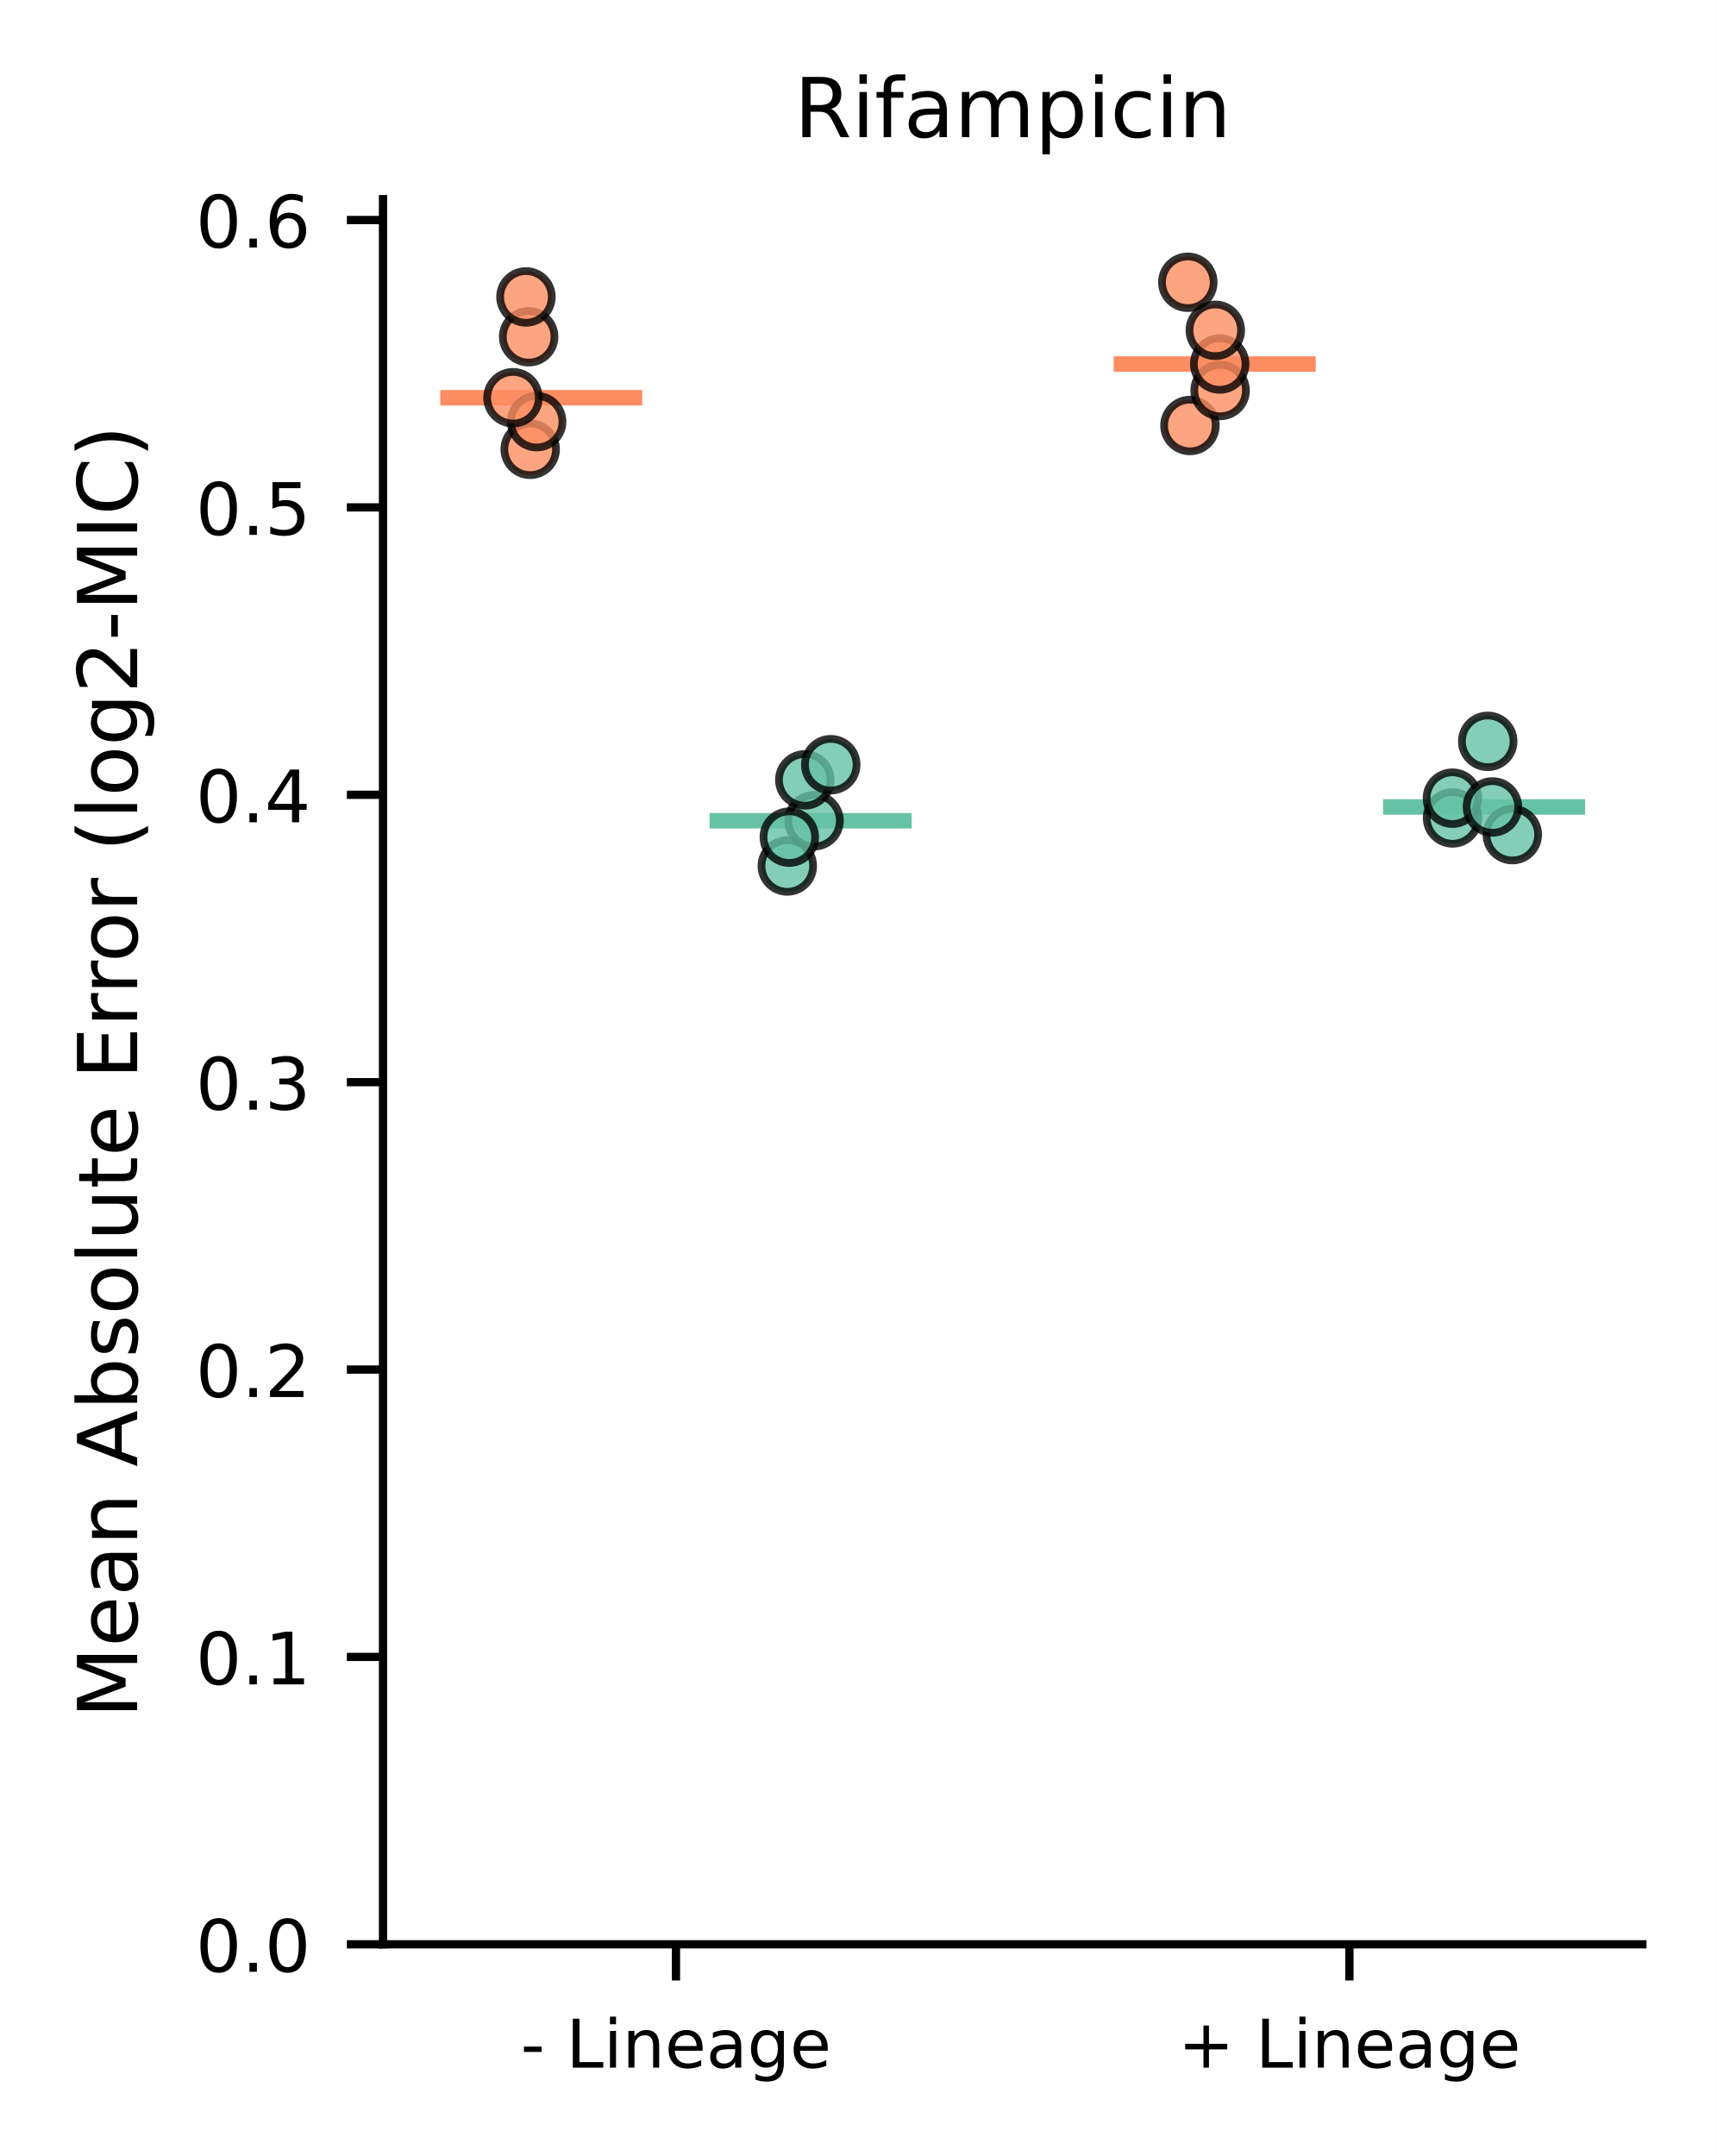
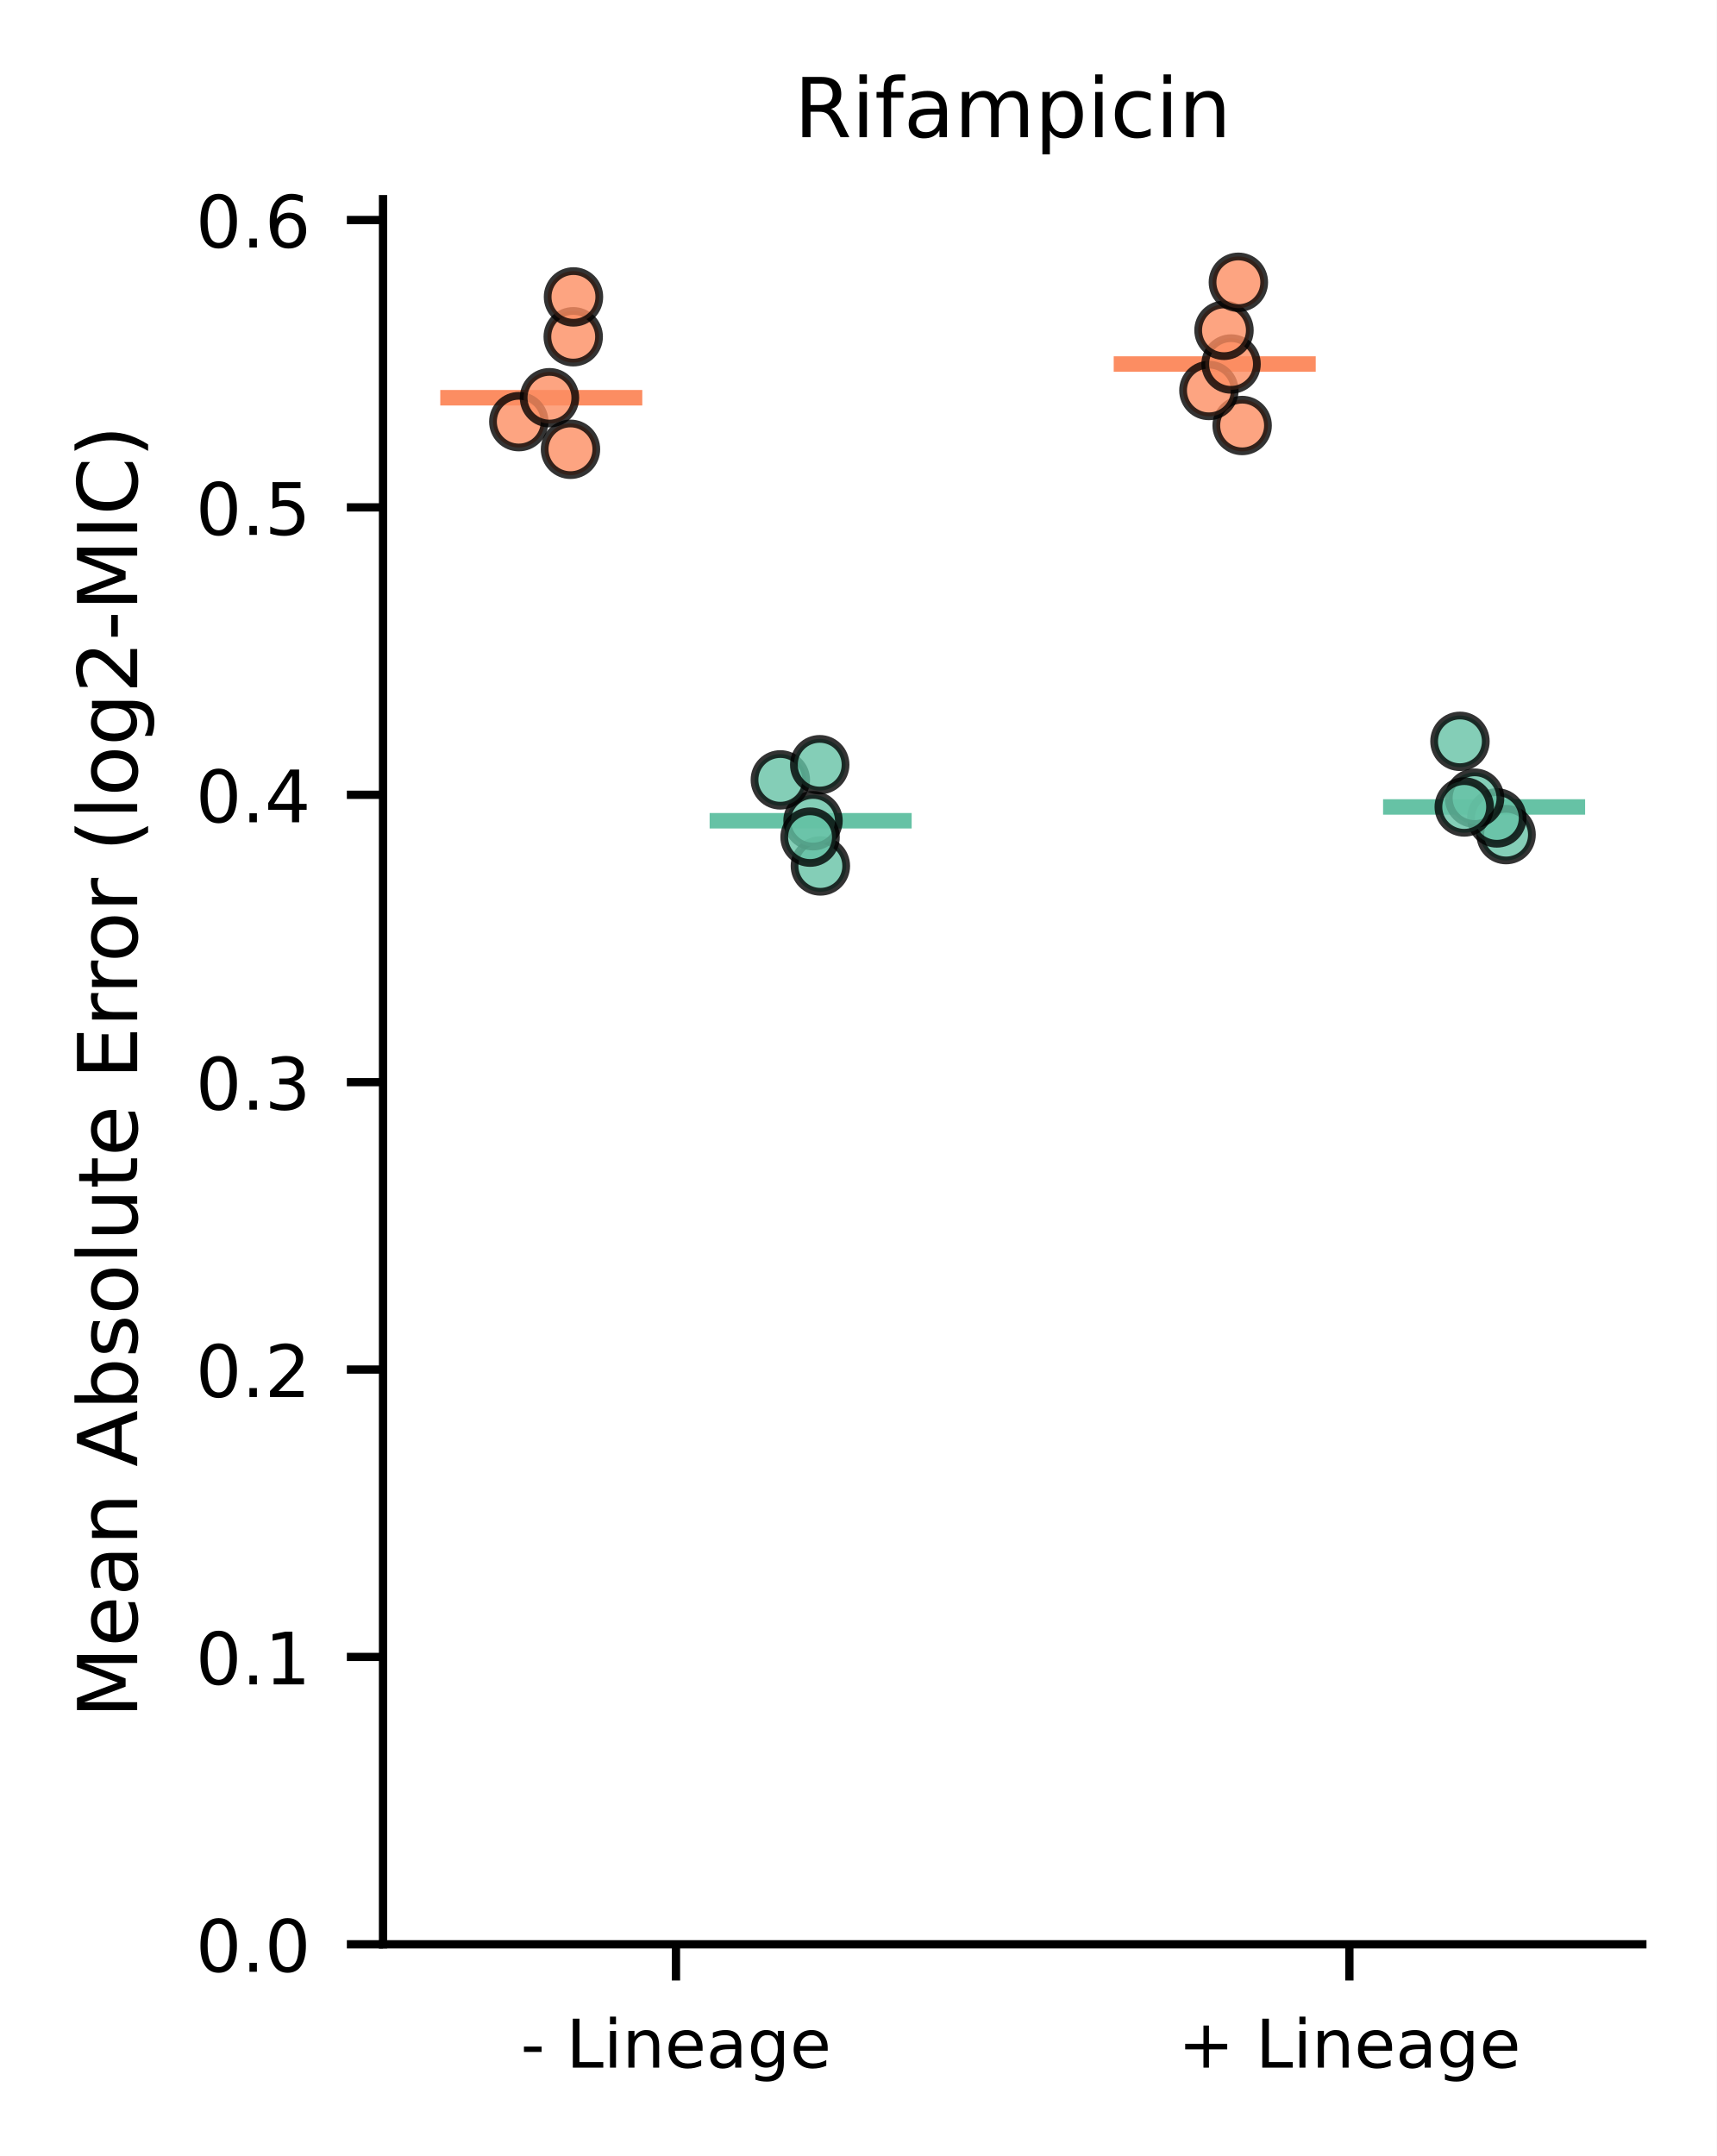
<svg xmlns="http://www.w3.org/2000/svg" xmlns:xlink="http://www.w3.org/1999/xlink" width="166.175pt" height="208.69pt" viewBox="0 0 166.175 208.69" version="1.1">
  <defs>
    <style type="text/css">*{stroke-linejoin: round; stroke-linecap: butt}</style>
  </defs>
  <g id="figure_1">
    <g id="patch_1">
      <path d="M 0 208.69  L 166.175 208.69  L 166.175 0  L 0 0  z " style="fill: #ffffff" />
    </g>
    <g id="axes_1">
      <g id="patch_2">
        <path d="M 37.075 188.199  L 158.975 188.199  L 158.975 19.279  L 37.075 19.279  z " style="fill: #ffffff" />
      </g>
      <g id="LineCollection_1">
-         <path d="M 42.616 38.498  L 62.172 38.498  " clip-path="url(#p384ad7fa05)" style="fill: none; stroke: #fc8d62; stroke-width: 1.5" />
+         <path d="M 42.616 38.498  L 62.172 38.498  " clip-path="url(#p720cb4a7a5)" style="fill: none; stroke: #fc8d62; stroke-width: 1.5" />
      </g>
      <g id="LineCollection_2">
-         <path d="M 68.69 79.443  L 88.247 79.443  " clip-path="url(#p384ad7fa05)" style="fill: none; stroke: #66c2a5; stroke-width: 1.5" />
+         <path d="M 68.69 79.443  L 88.247 79.443  " clip-path="url(#p720cb4a7a5)" style="fill: none; stroke: #66c2a5; stroke-width: 1.5" />
      </g>
      <g id="LineCollection_3">
-         <path d="M 107.803 35.234  L 127.359 35.234  " clip-path="url(#p384ad7fa05)" style="fill: none; stroke: #fc8d62; stroke-width: 1.5" />
+         <path d="M 107.803 35.234  L 127.359 35.234  " clip-path="url(#p720cb4a7a5)" style="fill: none; stroke: #fc8d62; stroke-width: 1.5" />
      </g>
      <g id="LineCollection_4">
-         <path d="M 133.878 78.109  L 153.434 78.109  " clip-path="url(#p384ad7fa05)" style="fill: none; stroke: #66c2a5; stroke-width: 1.5" />
+         <path d="M 133.878 78.109  L 153.434 78.109  " clip-path="url(#p720cb4a7a5)" style="fill: none; stroke: #66c2a5; stroke-width: 1.5" />
      </g>
      <g id="PathCollection_1">
        <defs>
-           <path id="C0_0_6eb2261bab" d="M 0 2.5  C 0.663 2.5 1.299 2.237 1.768 1.768  C 2.237 1.299 2.5 0.663 2.5 -0  C 2.5 -0.663 2.237 -1.299 1.768 -1.768  C 1.299 -2.237 0.663 -2.5 0 -2.5  C -0.663 -2.5 -1.299 -2.237 -1.768 -1.768  C -2.237 -1.299 -2.5 -0.663 -2.5 0  C -2.5 0.663 -2.237 1.299 -1.768 1.768  C -1.299 2.237 -0.663 2.5 0 2.5  z " />
+           <path id="C0_0_a77ba33fe9" d="M 0 2.5  C 0.663 2.5 1.299 2.237 1.768 1.768  C 2.237 1.299 2.5 0.663 2.5 -0  C 2.5 -0.663 2.237 -1.299 1.768 -1.768  C 1.299 -2.237 0.663 -2.5 0 -2.5  C -0.663 -2.5 -1.299 -2.237 -1.768 -1.768  C -2.237 -1.299 -2.5 -0.663 -2.5 0  C -2.5 0.663 -2.237 1.299 -1.768 1.768  C -1.299 2.237 -0.663 2.5 0 2.5  z " />
        </defs>
-         <g clip-path="url(#p384ad7fa05)">
-           <use xlink:href="#C0_0_6eb2261bab" x="51.319" y="43.489" style="fill: #fc8d62; fill-opacity: 0.8; stroke: #000000; stroke-opacity: 0.8; stroke-width: 0.75" />
-         </g>
-         <g clip-path="url(#p384ad7fa05)">
-           <use xlink:href="#C0_0_6eb2261bab" x="51.946" y="40.814" style="fill: #fc8d62; fill-opacity: 0.8; stroke: #000000; stroke-opacity: 0.8; stroke-width: 0.75" />
-         </g>
-         <g clip-path="url(#p384ad7fa05)">
-           <use xlink:href="#C0_0_6eb2261bab" x="49.655" y="38.498" style="fill: #fc8d62; fill-opacity: 0.8; stroke: #000000; stroke-opacity: 0.8; stroke-width: 0.75" />
-         </g>
-         <g clip-path="url(#p384ad7fa05)">
-           <use xlink:href="#C0_0_6eb2261bab" x="51.173" y="32.595" style="fill: #fc8d62; fill-opacity: 0.8; stroke: #000000; stroke-opacity: 0.8; stroke-width: 0.75" />
-         </g>
-         <g clip-path="url(#p384ad7fa05)">
-           <use xlink:href="#C0_0_6eb2261bab" x="50.911" y="28.74" style="fill: #fc8d62; fill-opacity: 0.8; stroke: #000000; stroke-opacity: 0.8; stroke-width: 0.75" />
+         <g clip-path="url(#p720cb4a7a5)">
+           <use xlink:href="#C0_0_a77ba33fe9" x="55.221" y="43.489" style="fill: #fc8d62; fill-opacity: 0.8; stroke: #000000; stroke-opacity: 0.8; stroke-width: 0.75" />
+         </g>
+         <g clip-path="url(#p720cb4a7a5)">
+           <use xlink:href="#C0_0_a77ba33fe9" x="50.219" y="40.814" style="fill: #fc8d62; fill-opacity: 0.8; stroke: #000000; stroke-opacity: 0.8; stroke-width: 0.75" />
+         </g>
+         <g clip-path="url(#p720cb4a7a5)">
+           <use xlink:href="#C0_0_a77ba33fe9" x="53.188" y="38.498" style="fill: #fc8d62; fill-opacity: 0.8; stroke: #000000; stroke-opacity: 0.8; stroke-width: 0.75" />
+         </g>
+         <g clip-path="url(#p720cb4a7a5)">
+           <use xlink:href="#C0_0_a77ba33fe9" x="55.486" y="32.595" style="fill: #fc8d62; fill-opacity: 0.8; stroke: #000000; stroke-opacity: 0.8; stroke-width: 0.75" />
+         </g>
+         <g clip-path="url(#p720cb4a7a5)">
+           <use xlink:href="#C0_0_a77ba33fe9" x="55.511" y="28.74" style="fill: #fc8d62; fill-opacity: 0.8; stroke: #000000; stroke-opacity: 0.8; stroke-width: 0.75" />
        </g>
      </g>
      <g id="PathCollection_2">
        <defs>
-           <path id="C1_0_03b0739db0" d="M 0 2.5  C 0.663 2.5 1.299 2.237 1.768 1.768  C 2.237 1.299 2.5 0.663 2.5 -0  C 2.5 -0.663 2.237 -1.299 1.768 -1.768  C 1.299 -2.237 0.663 -2.5 0 -2.5  C -0.663 -2.5 -1.299 -2.237 -1.768 -1.768  C -2.237 -1.299 -2.5 -0.663 -2.5 0  C -2.5 0.663 -2.237 1.299 -1.768 1.768  C -1.299 2.237 -0.663 2.5 0 2.5  z " />
+           <path id="C1_0_9f6f9a57ff" d="M 0 2.5  C 0.663 2.5 1.299 2.237 1.768 1.768  C 2.237 1.299 2.5 0.663 2.5 -0  C 2.5 -0.663 2.237 -1.299 1.768 -1.768  C 1.299 -2.237 0.663 -2.5 0 -2.5  C -0.663 -2.5 -1.299 -2.237 -1.768 -1.768  C -2.237 -1.299 -2.5 -0.663 -2.5 0  C -2.5 0.663 -2.237 1.299 -1.768 1.768  C -1.299 2.237 -0.663 2.5 0 2.5  z " />
        </defs>
-         <g clip-path="url(#p384ad7fa05)">
-           <use xlink:href="#C1_0_03b0739db0" x="76.209" y="83.821" style="fill: #66c2a5; fill-opacity: 0.8; stroke: #000000; stroke-opacity: 0.8; stroke-width: 0.75" />
-         </g>
-         <g clip-path="url(#p384ad7fa05)">
-           <use xlink:href="#C1_0_03b0739db0" x="78.797" y="79.443" style="fill: #66c2a5; fill-opacity: 0.8; stroke: #000000; stroke-opacity: 0.8; stroke-width: 0.75" />
-         </g>
-         <g clip-path="url(#p384ad7fa05)">
-           <use xlink:href="#C1_0_03b0739db0" x="77.901" y="75.488" style="fill: #66c2a5; fill-opacity: 0.8; stroke: #000000; stroke-opacity: 0.8; stroke-width: 0.75" />
-         </g>
-         <g clip-path="url(#p384ad7fa05)">
-           <use xlink:href="#C1_0_03b0739db0" x="76.403" y="81.031" style="fill: #66c2a5; fill-opacity: 0.8; stroke: #000000; stroke-opacity: 0.8; stroke-width: 0.75" />
-         </g>
-         <g clip-path="url(#p384ad7fa05)">
-           <use xlink:href="#C1_0_03b0739db0" x="80.416" y="74.02" style="fill: #66c2a5; fill-opacity: 0.8; stroke: #000000; stroke-opacity: 0.8; stroke-width: 0.75" />
+         <g clip-path="url(#p720cb4a7a5)">
+           <use xlink:href="#C1_0_9f6f9a57ff" x="79.41" y="83.821" style="fill: #66c2a5; fill-opacity: 0.8; stroke: #000000; stroke-opacity: 0.8; stroke-width: 0.75" />
+         </g>
+         <g clip-path="url(#p720cb4a7a5)">
+           <use xlink:href="#C1_0_9f6f9a57ff" x="78.698" y="79.443" style="fill: #66c2a5; fill-opacity: 0.8; stroke: #000000; stroke-opacity: 0.8; stroke-width: 0.75" />
+         </g>
+         <g clip-path="url(#p720cb4a7a5)">
+           <use xlink:href="#C1_0_9f6f9a57ff" x="75.534" y="75.488" style="fill: #66c2a5; fill-opacity: 0.8; stroke: #000000; stroke-opacity: 0.8; stroke-width: 0.75" />
+         </g>
+         <g clip-path="url(#p720cb4a7a5)">
+           <use xlink:href="#C1_0_9f6f9a57ff" x="78.413" y="81.031" style="fill: #66c2a5; fill-opacity: 0.8; stroke: #000000; stroke-opacity: 0.8; stroke-width: 0.75" />
+         </g>
+         <g clip-path="url(#p720cb4a7a5)">
+           <use xlink:href="#C1_0_9f6f9a57ff" x="79.346" y="74.02" style="fill: #66c2a5; fill-opacity: 0.8; stroke: #000000; stroke-opacity: 0.8; stroke-width: 0.75" />
        </g>
      </g>
      <g id="PathCollection_3">
        <defs>
-           <path id="C2_0_96eefb35cc" d="M 0 2.5  C 0.663 2.5 1.299 2.237 1.768 1.768  C 2.237 1.299 2.5 0.663 2.5 -0  C 2.5 -0.663 2.237 -1.299 1.768 -1.768  C 1.299 -2.237 0.663 -2.5 0 -2.5  C -0.663 -2.5 -1.299 -2.237 -1.768 -1.768  C -2.237 -1.299 -2.5 -0.663 -2.5 0  C -2.5 0.663 -2.237 1.299 -1.768 1.768  C -1.299 2.237 -0.663 2.5 0 2.5  z " />
+           <path id="C2_0_1629823886" d="M 0 2.5  C 0.663 2.5 1.299 2.237 1.768 1.768  C 2.237 1.299 2.5 0.663 2.5 -0  C 2.5 -0.663 2.237 -1.299 1.768 -1.768  C 1.299 -2.237 0.663 -2.5 0 -2.5  C -0.663 -2.5 -1.299 -2.237 -1.768 -1.768  C -2.237 -1.299 -2.5 -0.663 -2.5 0  C -2.5 0.663 -2.237 1.299 -1.768 1.768  C -1.299 2.237 -0.663 2.5 0 2.5  z " />
        </defs>
-         <g clip-path="url(#p384ad7fa05)">
-           <use xlink:href="#C2_0_96eefb35cc" x="115.183" y="41.187" style="fill: #fc8d62; fill-opacity: 0.8; stroke: #000000; stroke-opacity: 0.8; stroke-width: 0.75" />
-         </g>
-         <g clip-path="url(#p384ad7fa05)">
-           <use xlink:href="#C2_0_96eefb35cc" x="118.103" y="37.796" style="fill: #fc8d62; fill-opacity: 0.8; stroke: #000000; stroke-opacity: 0.8; stroke-width: 0.75" />
-         </g>
-         <g clip-path="url(#p384ad7fa05)">
-           <use xlink:href="#C2_0_96eefb35cc" x="118.062" y="35.234" style="fill: #fc8d62; fill-opacity: 0.8; stroke: #000000; stroke-opacity: 0.8; stroke-width: 0.75" />
-         </g>
-         <g clip-path="url(#p384ad7fa05)">
-           <use xlink:href="#C2_0_96eefb35cc" x="117.636" y="31.972" style="fill: #fc8d62; fill-opacity: 0.8; stroke: #000000; stroke-opacity: 0.8; stroke-width: 0.75" />
-         </g>
-         <g clip-path="url(#p384ad7fa05)">
-           <use xlink:href="#C2_0_96eefb35cc" x="114.977" y="27.323" style="fill: #fc8d62; fill-opacity: 0.8; stroke: #000000; stroke-opacity: 0.8; stroke-width: 0.75" />
+         <g clip-path="url(#p720cb4a7a5)">
+           <use xlink:href="#C2_0_1629823886" x="120.236" y="41.187" style="fill: #fc8d62; fill-opacity: 0.8; stroke: #000000; stroke-opacity: 0.8; stroke-width: 0.75" />
+         </g>
+         <g clip-path="url(#p720cb4a7a5)">
+           <use xlink:href="#C2_0_1629823886" x="117.018" y="37.796" style="fill: #fc8d62; fill-opacity: 0.8; stroke: #000000; stroke-opacity: 0.8; stroke-width: 0.75" />
+         </g>
+         <g clip-path="url(#p720cb4a7a5)">
+           <use xlink:href="#C2_0_1629823886" x="119.164" y="35.234" style="fill: #fc8d62; fill-opacity: 0.8; stroke: #000000; stroke-opacity: 0.8; stroke-width: 0.75" />
+         </g>
+         <g clip-path="url(#p720cb4a7a5)">
+           <use xlink:href="#C2_0_1629823886" x="118.48" y="31.972" style="fill: #fc8d62; fill-opacity: 0.8; stroke: #000000; stroke-opacity: 0.8; stroke-width: 0.75" />
+         </g>
+         <g clip-path="url(#p720cb4a7a5)">
+           <use xlink:href="#C2_0_1629823886" x="119.871" y="27.323" style="fill: #fc8d62; fill-opacity: 0.8; stroke: #000000; stroke-opacity: 0.8; stroke-width: 0.75" />
        </g>
      </g>
      <g id="PathCollection_4">
        <defs>
-           <path id="C3_0_7ac9541c22" d="M 0 2.5  C 0.663 2.5 1.299 2.237 1.768 1.768  C 2.237 1.299 2.5 0.663 2.5 -0  C 2.5 -0.663 2.237 -1.299 1.768 -1.768  C 1.299 -2.237 0.663 -2.5 0 -2.5  C -0.663 -2.5 -1.299 -2.237 -1.768 -1.768  C -2.237 -1.299 -2.5 -0.663 -2.5 0  C -2.5 0.663 -2.237 1.299 -1.768 1.768  C -1.299 2.237 -0.663 2.5 0 2.5  z " />
+           <path id="C3_0_0af4b5089e" d="M 0 2.5  C 0.663 2.5 1.299 2.237 1.768 1.768  C 2.237 1.299 2.5 0.663 2.5 -0  C 2.5 -0.663 2.237 -1.299 1.768 -1.768  C 1.299 -2.237 0.663 -2.5 0 -2.5  C -0.663 -2.5 -1.299 -2.237 -1.768 -1.768  C -2.237 -1.299 -2.5 -0.663 -2.5 0  C -2.5 0.663 -2.237 1.299 -1.768 1.768  C -1.299 2.237 -0.663 2.5 0 2.5  z " />
        </defs>
-         <g clip-path="url(#p384ad7fa05)">
-           <use xlink:href="#C3_0_7ac9541c22" x="146.388" y="80.787" style="fill: #66c2a5; fill-opacity: 0.8; stroke: #000000; stroke-opacity: 0.8; stroke-width: 0.75" />
-         </g>
-         <g clip-path="url(#p384ad7fa05)">
-           <use xlink:href="#C3_0_7ac9541c22" x="140.603" y="79.171" style="fill: #66c2a5; fill-opacity: 0.8; stroke: #000000; stroke-opacity: 0.8; stroke-width: 0.75" />
-         </g>
-         <g clip-path="url(#p384ad7fa05)">
-           <use xlink:href="#C3_0_7ac9541c22" x="144.008" y="71.758" style="fill: #66c2a5; fill-opacity: 0.8; stroke: #000000; stroke-opacity: 0.8; stroke-width: 0.75" />
-         </g>
-         <g clip-path="url(#p384ad7fa05)">
-           <use xlink:href="#C3_0_7ac9541c22" x="140.589" y="77.259" style="fill: #66c2a5; fill-opacity: 0.8; stroke: #000000; stroke-opacity: 0.8; stroke-width: 0.75" />
-         </g>
-         <g clip-path="url(#p384ad7fa05)">
-           <use xlink:href="#C3_0_7ac9541c22" x="144.463" y="78.109" style="fill: #66c2a5; fill-opacity: 0.8; stroke: #000000; stroke-opacity: 0.8; stroke-width: 0.75" />
+         <g clip-path="url(#p720cb4a7a5)">
+           <use xlink:href="#C3_0_0af4b5089e" x="145.786" y="80.787" style="fill: #66c2a5; fill-opacity: 0.8; stroke: #000000; stroke-opacity: 0.8; stroke-width: 0.75" />
+         </g>
+         <g clip-path="url(#p720cb4a7a5)">
+           <use xlink:href="#C3_0_0af4b5089e" x="144.89" y="79.171" style="fill: #66c2a5; fill-opacity: 0.8; stroke: #000000; stroke-opacity: 0.8; stroke-width: 0.75" />
+         </g>
+         <g clip-path="url(#p720cb4a7a5)">
+           <use xlink:href="#C3_0_0af4b5089e" x="141.32" y="71.758" style="fill: #66c2a5; fill-opacity: 0.8; stroke: #000000; stroke-opacity: 0.8; stroke-width: 0.75" />
+         </g>
+         <g clip-path="url(#p720cb4a7a5)">
+           <use xlink:href="#C3_0_0af4b5089e" x="142.737" y="77.259" style="fill: #66c2a5; fill-opacity: 0.8; stroke: #000000; stroke-opacity: 0.8; stroke-width: 0.75" />
+         </g>
+         <g clip-path="url(#p720cb4a7a5)">
+           <use xlink:href="#C3_0_0af4b5089e" x="141.734" y="78.109" style="fill: #66c2a5; fill-opacity: 0.8; stroke: #000000; stroke-opacity: 0.8; stroke-width: 0.75" />
        </g>
      </g>
      <g id="line2d_1" />
      <g id="line2d_2" />
      <g id="matplotlib.axis_1">
        <g id="xtick_1">
          <g id="line2d_3">
            <defs>
-               <path id="m01ae717a02" d="M 0 0  L 0 3.5  " style="stroke: #000000; stroke-width: 0.8" />
+               <path id="m7562bfa1f2" d="M 0 0  L 0 3.5  " style="stroke: #000000; stroke-width: 0.8" />
            </defs>
            <g>
-               <use xlink:href="#m01ae717a02" x="65.431" y="188.199" style="stroke: #000000; stroke-width: 0.8" />
+               <use xlink:href="#m7562bfa1f2" x="65.431" y="188.199" style="stroke: #000000; stroke-width: 0.8" />
            </g>
          </g>
          <g id="text_1">
            <g transform="translate(50.39782 200.1377) scale(0.065 -0.065)">
              <defs>
                <path id="DejaVuSans-2d" d="M 313 2009  L 1997 2009  L 1997 1497  L 313 1497  L 313 2009  z " transform="scale(0.015625)" />
                <path id="DejaVuSans-20" transform="scale(0.015625)" />
                <path id="DejaVuSans-4c" d="M 628 4666  L 1259 4666  L 1259 531  L 3531 531  L 3531 0  L 628 0  L 628 4666  z " transform="scale(0.015625)" />
                <path id="DejaVuSans-69" d="M 603 3500  L 1178 3500  L 1178 0  L 603 0  L 603 3500  z M 603 4863  L 1178 4863  L 1178 4134  L 603 4134  L 603 4863  z " transform="scale(0.015625)" />
                <path id="DejaVuSans-6e" d="M 3513 2113  L 3513 0  L 2938 0  L 2938 2094  Q 2938 2591 2744 2837  Q 2550 3084 2163 3084  Q 1697 3084 1428 2787  Q 1159 2491 1159 1978  L 1159 0  L 581 0  L 581 3500  L 1159 3500  L 1159 2956  Q 1366 3272 1645 3428  Q 1925 3584 2291 3584  Q 2894 3584 3203 3211  Q 3513 2838 3513 2113  z " transform="scale(0.015625)" />
                <path id="DejaVuSans-65" d="M 3597 1894  L 3597 1613  L 953 1613  Q 991 1019 1311 708  Q 1631 397 2203 397  Q 2534 397 2845 478  Q 3156 559 3463 722  L 3463 178  Q 3153 47 2828 -22  Q 2503 -91 2169 -91  Q 1331 -91 842 396  Q 353 884 353 1716  Q 353 2575 817 3079  Q 1281 3584 2069 3584  Q 2775 3584 3186 3129  Q 3597 2675 3597 1894  z M 3022 2063  Q 3016 2534 2758 2815  Q 2500 3097 2075 3097  Q 1594 3097 1305 2825  Q 1016 2553 972 2059  L 3022 2063  z " transform="scale(0.015625)" />
                <path id="DejaVuSans-61" d="M 2194 1759  Q 1497 1759 1228 1600  Q 959 1441 959 1056  Q 959 750 1161 570  Q 1363 391 1709 391  Q 2188 391 2477 730  Q 2766 1069 2766 1631  L 2766 1759  L 2194 1759  z M 3341 1997  L 3341 0  L 2766 0  L 2766 531  Q 2569 213 2275 61  Q 1981 -91 1556 -91  Q 1019 -91 701 211  Q 384 513 384 1019  Q 384 1609 779 1909  Q 1175 2209 1959 2209  L 2766 2209  L 2766 2266  Q 2766 2663 2505 2880  Q 2244 3097 1772 3097  Q 1472 3097 1187 3025  Q 903 2953 641 2809  L 641 3341  Q 956 3463 1253 3523  Q 1550 3584 1831 3584  Q 2591 3584 2966 3190  Q 3341 2797 3341 1997  z " transform="scale(0.015625)" />
                <path id="DejaVuSans-67" d="M 2906 1791  Q 2906 2416 2648 2759  Q 2391 3103 1925 3103  Q 1463 3103 1205 2759  Q 947 2416 947 1791  Q 947 1169 1205 825  Q 1463 481 1925 481  Q 2391 481 2648 825  Q 2906 1169 2906 1791  z M 3481 434  Q 3481 -459 3084 -895  Q 2688 -1331 1869 -1331  Q 1566 -1331 1297 -1286  Q 1028 -1241 775 -1147  L 775 -588  Q 1028 -725 1275 -790  Q 1522 -856 1778 -856  Q 2344 -856 2625 -561  Q 2906 -266 2906 331  L 2906 616  Q 2728 306 2450 153  Q 2172 0 1784 0  Q 1141 0 747 490  Q 353 981 353 1791  Q 353 2603 747 3093  Q 1141 3584 1784 3584  Q 2172 3584 2450 3431  Q 2728 3278 2906 2969  L 2906 3500  L 3481 3500  L 3481 434  z " transform="scale(0.015625)" />
              </defs>
              <use xlink:href="#DejaVuSans-2d" />
              <use xlink:href="#DejaVuSans-20" x="36.084" />
              <use xlink:href="#DejaVuSans-4c" x="67.871" />
              <use xlink:href="#DejaVuSans-69" x="123.584" />
              <use xlink:href="#DejaVuSans-6e" x="151.367" />
              <use xlink:href="#DejaVuSans-65" x="214.746" />
              <use xlink:href="#DejaVuSans-61" x="276.27" />
              <use xlink:href="#DejaVuSans-67" x="337.549" />
              <use xlink:href="#DejaVuSans-65" x="401.025" />
            </g>
          </g>
        </g>
        <g id="xtick_2">
          <g id="line2d_4">
            <g>
-               <use xlink:href="#m01ae717a02" x="130.618" y="188.199" style="stroke: #000000; stroke-width: 0.8" />
+               <use xlink:href="#m7562bfa1f2" x="130.618" y="188.199" style="stroke: #000000; stroke-width: 0.8" />
            </g>
          </g>
          <g id="text_2">
            <g transform="translate(114.0341 200.1377) scale(0.065 -0.065)">
              <defs>
                <path id="DejaVuSans-2b" d="M 2944 4013  L 2944 2272  L 4684 2272  L 4684 1741  L 2944 1741  L 2944 0  L 2419 0  L 2419 1741  L 678 1741  L 678 2272  L 2419 2272  L 2419 4013  L 2944 4013  z " transform="scale(0.015625)" />
              </defs>
              <use xlink:href="#DejaVuSans-2b" />
              <use xlink:href="#DejaVuSans-20" x="83.789" />
              <use xlink:href="#DejaVuSans-4c" x="115.576" />
              <use xlink:href="#DejaVuSans-69" x="171.289" />
              <use xlink:href="#DejaVuSans-6e" x="199.072" />
              <use xlink:href="#DejaVuSans-65" x="262.451" />
              <use xlink:href="#DejaVuSans-61" x="323.975" />
              <use xlink:href="#DejaVuSans-67" x="385.254" />
              <use xlink:href="#DejaVuSans-65" x="448.73" />
            </g>
          </g>
        </g>
      </g>
      <g id="matplotlib.axis_2">
        <g id="ytick_1">
          <g id="line2d_5">
            <defs>
-               <path id="m17b7c2893b" d="M 0 0  L -3.5 0  " style="stroke: #000000; stroke-width: 0.8" />
+               <path id="mc5ac6c4598" d="M 0 0  L -3.5 0  " style="stroke: #000000; stroke-width: 0.8" />
            </defs>
            <g>
-               <use xlink:href="#m17b7c2893b" x="37.075" y="188.199" style="stroke: #000000; stroke-width: 0.8" />
+               <use xlink:href="#mc5ac6c4598" x="37.075" y="188.199" style="stroke: #000000; stroke-width: 0.8" />
            </g>
          </g>
          <g id="text_3">
            <g transform="translate(18.9425 190.8582) scale(0.07 -0.07)">
              <defs>
                <path id="DejaVuSans-30" d="M 2034 4250  Q 1547 4250 1301 3770  Q 1056 3291 1056 2328  Q 1056 1369 1301 889  Q 1547 409 2034 409  Q 2525 409 2770 889  Q 3016 1369 3016 2328  Q 3016 3291 2770 3770  Q 2525 4250 2034 4250  z M 2034 4750  Q 2819 4750 3233 4129  Q 3647 3509 3647 2328  Q 3647 1150 3233 529  Q 2819 -91 2034 -91  Q 1250 -91 836 529  Q 422 1150 422 2328  Q 422 3509 836 4129  Q 1250 4750 2034 4750  z " transform="scale(0.015625)" />
                <path id="DejaVuSans-2e" d="M 684 794  L 1344 794  L 1344 0  L 684 0  L 684 794  z " transform="scale(0.015625)" />
              </defs>
              <use xlink:href="#DejaVuSans-30" />
              <use xlink:href="#DejaVuSans-2e" x="63.623" />
              <use xlink:href="#DejaVuSans-30" x="95.41" />
            </g>
          </g>
        </g>
        <g id="ytick_2">
          <g id="line2d_6">
            <g>
-               <use xlink:href="#m17b7c2893b" x="37.075" y="160.382" style="stroke: #000000; stroke-width: 0.8" />
+               <use xlink:href="#mc5ac6c4598" x="37.075" y="160.382" style="stroke: #000000; stroke-width: 0.8" />
            </g>
          </g>
          <g id="text_4">
            <g transform="translate(18.9425 163.0413) scale(0.07 -0.07)">
              <defs>
                <path id="DejaVuSans-31" d="M 794 531  L 1825 531  L 1825 4091  L 703 3866  L 703 4441  L 1819 4666  L 2450 4666  L 2450 531  L 3481 531  L 3481 0  L 794 0  L 794 531  z " transform="scale(0.015625)" />
              </defs>
              <use xlink:href="#DejaVuSans-30" />
              <use xlink:href="#DejaVuSans-2e" x="63.623" />
              <use xlink:href="#DejaVuSans-31" x="95.41" />
            </g>
          </g>
        </g>
        <g id="ytick_3">
          <g id="line2d_7">
            <g>
-               <use xlink:href="#m17b7c2893b" x="37.075" y="132.565" style="stroke: #000000; stroke-width: 0.8" />
+               <use xlink:href="#mc5ac6c4598" x="37.075" y="132.565" style="stroke: #000000; stroke-width: 0.8" />
            </g>
          </g>
          <g id="text_5">
            <g transform="translate(18.9425 135.2244) scale(0.07 -0.07)">
              <defs>
                <path id="DejaVuSans-32" d="M 1228 531  L 3431 531  L 3431 0  L 469 0  L 469 531  Q 828 903 1448 1529  Q 2069 2156 2228 2338  Q 2531 2678 2651 2914  Q 2772 3150 2772 3378  Q 2772 3750 2511 3984  Q 2250 4219 1831 4219  Q 1534 4219 1204 4116  Q 875 4013 500 3803  L 500 4441  Q 881 4594 1212 4672  Q 1544 4750 1819 4750  Q 2544 4750 2975 4387  Q 3406 4025 3406 3419  Q 3406 3131 3298 2873  Q 3191 2616 2906 2266  Q 2828 2175 2409 1742  Q 1991 1309 1228 531  z " transform="scale(0.015625)" />
              </defs>
              <use xlink:href="#DejaVuSans-30" />
              <use xlink:href="#DejaVuSans-2e" x="63.623" />
              <use xlink:href="#DejaVuSans-32" x="95.41" />
            </g>
          </g>
        </g>
        <g id="ytick_4">
          <g id="line2d_8">
            <g>
-               <use xlink:href="#m17b7c2893b" x="37.075" y="104.748" style="stroke: #000000; stroke-width: 0.8" />
+               <use xlink:href="#mc5ac6c4598" x="37.075" y="104.748" style="stroke: #000000; stroke-width: 0.8" />
            </g>
          </g>
          <g id="text_6">
            <g transform="translate(18.9425 107.4075) scale(0.07 -0.07)">
              <defs>
                <path id="DejaVuSans-33" d="M 2597 2516  Q 3050 2419 3304 2112  Q 3559 1806 3559 1356  Q 3559 666 3084 287  Q 2609 -91 1734 -91  Q 1441 -91 1130 -33  Q 819 25 488 141  L 488 750  Q 750 597 1062 519  Q 1375 441 1716 441  Q 2309 441 2620 675  Q 2931 909 2931 1356  Q 2931 1769 2642 2001  Q 2353 2234 1838 2234  L 1294 2234  L 1294 2753  L 1863 2753  Q 2328 2753 2575 2939  Q 2822 3125 2822 3475  Q 2822 3834 2567 4026  Q 2313 4219 1838 4219  Q 1578 4219 1281 4162  Q 984 4106 628 3988  L 628 4550  Q 988 4650 1302 4700  Q 1616 4750 1894 4750  Q 2613 4750 3031 4423  Q 3450 4097 3450 3541  Q 3450 3153 3228 2886  Q 3006 2619 2597 2516  z " transform="scale(0.015625)" />
              </defs>
              <use xlink:href="#DejaVuSans-30" />
              <use xlink:href="#DejaVuSans-2e" x="63.623" />
              <use xlink:href="#DejaVuSans-33" x="95.41" />
            </g>
          </g>
        </g>
        <g id="ytick_5">
          <g id="line2d_9">
            <g>
-               <use xlink:href="#m17b7c2893b" x="37.075" y="76.931" style="stroke: #000000; stroke-width: 0.8" />
+               <use xlink:href="#mc5ac6c4598" x="37.075" y="76.931" style="stroke: #000000; stroke-width: 0.8" />
            </g>
          </g>
          <g id="text_7">
            <g transform="translate(18.9425 79.59062) scale(0.07 -0.07)">
              <defs>
                <path id="DejaVuSans-34" d="M 2419 4116  L 825 1625  L 2419 1625  L 2419 4116  z M 2253 4666  L 3047 4666  L 3047 1625  L 3713 1625  L 3713 1100  L 3047 1100  L 3047 0  L 2419 0  L 2419 1100  L 313 1100  L 313 1709  L 2253 4666  z " transform="scale(0.015625)" />
              </defs>
              <use xlink:href="#DejaVuSans-30" />
              <use xlink:href="#DejaVuSans-2e" x="63.623" />
              <use xlink:href="#DejaVuSans-34" x="95.41" />
            </g>
          </g>
        </g>
        <g id="ytick_6">
          <g id="line2d_10">
            <g>
-               <use xlink:href="#m17b7c2893b" x="37.075" y="49.114" style="stroke: #000000; stroke-width: 0.8" />
+               <use xlink:href="#mc5ac6c4598" x="37.075" y="49.114" style="stroke: #000000; stroke-width: 0.8" />
            </g>
          </g>
          <g id="text_8">
            <g transform="translate(18.9425 51.77372) scale(0.07 -0.07)">
              <defs>
                <path id="DejaVuSans-35" d="M 691 4666  L 3169 4666  L 3169 4134  L 1269 4134  L 1269 2991  Q 1406 3038 1543 3061  Q 1681 3084 1819 3084  Q 2600 3084 3056 2656  Q 3513 2228 3513 1497  Q 3513 744 3044 326  Q 2575 -91 1722 -91  Q 1428 -91 1123 -41  Q 819 9 494 109  L 494 744  Q 775 591 1075 516  Q 1375 441 1709 441  Q 2250 441 2565 725  Q 2881 1009 2881 1497  Q 2881 1984 2565 2268  Q 2250 2553 1709 2553  Q 1456 2553 1204 2497  Q 953 2441 691 2322  L 691 4666  z " transform="scale(0.015625)" />
              </defs>
              <use xlink:href="#DejaVuSans-30" />
              <use xlink:href="#DejaVuSans-2e" x="63.623" />
              <use xlink:href="#DejaVuSans-35" x="95.41" />
            </g>
          </g>
        </g>
        <g id="ytick_7">
          <g id="line2d_11">
            <g>
-               <use xlink:href="#m17b7c2893b" x="37.075" y="21.297" style="stroke: #000000; stroke-width: 0.8" />
+               <use xlink:href="#mc5ac6c4598" x="37.075" y="21.297" style="stroke: #000000; stroke-width: 0.8" />
            </g>
          </g>
          <g id="text_9">
            <g transform="translate(18.9425 23.95682) scale(0.07 -0.07)">
              <defs>
                <path id="DejaVuSans-36" d="M 2113 2584  Q 1688 2584 1439 2293  Q 1191 2003 1191 1497  Q 1191 994 1439 701  Q 1688 409 2113 409  Q 2538 409 2786 701  Q 3034 994 3034 1497  Q 3034 2003 2786 2293  Q 2538 2584 2113 2584  z M 3366 4563  L 3366 3988  Q 3128 4100 2886 4159  Q 2644 4219 2406 4219  Q 1781 4219 1451 3797  Q 1122 3375 1075 2522  Q 1259 2794 1537 2939  Q 1816 3084 2150 3084  Q 2853 3084 3261 2657  Q 3669 2231 3669 1497  Q 3669 778 3244 343  Q 2819 -91 2113 -91  Q 1303 -91 875 529  Q 447 1150 447 2328  Q 447 3434 972 4092  Q 1497 4750 2381 4750  Q 2619 4750 2861 4703  Q 3103 4656 3366 4563  z " transform="scale(0.015625)" />
              </defs>
              <use xlink:href="#DejaVuSans-30" />
              <use xlink:href="#DejaVuSans-2e" x="63.623" />
              <use xlink:href="#DejaVuSans-36" x="95.41" />
            </g>
          </g>
        </g>
        <g id="text_10">
          <g transform="translate(13.27875 166.3137) rotate(-90) scale(0.08 -0.08)">
            <defs>
              <path id="DejaVuSans-4d" d="M 628 4666  L 1569 4666  L 2759 1491  L 3956 4666  L 4897 4666  L 4897 0  L 4281 0  L 4281 4097  L 3078 897  L 2444 897  L 1241 4097  L 1241 0  L 628 0  L 628 4666  z " transform="scale(0.015625)" />
              <path id="DejaVuSans-41" d="M 2188 4044  L 1331 1722  L 3047 1722  L 2188 4044  z M 1831 4666  L 2547 4666  L 4325 0  L 3669 0  L 3244 1197  L 1141 1197  L 716 0  L 50 0  L 1831 4666  z " transform="scale(0.015625)" />
              <path id="DejaVuSans-62" d="M 3116 1747  Q 3116 2381 2855 2742  Q 2594 3103 2138 3103  Q 1681 3103 1420 2742  Q 1159 2381 1159 1747  Q 1159 1113 1420 752  Q 1681 391 2138 391  Q 2594 391 2855 752  Q 3116 1113 3116 1747  z M 1159 2969  Q 1341 3281 1617 3432  Q 1894 3584 2278 3584  Q 2916 3584 3314 3078  Q 3713 2572 3713 1747  Q 3713 922 3314 415  Q 2916 -91 2278 -91  Q 1894 -91 1617 61  Q 1341 213 1159 525  L 1159 0  L 581 0  L 581 4863  L 1159 4863  L 1159 2969  z " transform="scale(0.015625)" />
              <path id="DejaVuSans-73" d="M 2834 3397  L 2834 2853  Q 2591 2978 2328 3040  Q 2066 3103 1784 3103  Q 1356 3103 1142 2972  Q 928 2841 928 2578  Q 928 2378 1081 2264  Q 1234 2150 1697 2047  L 1894 2003  Q 2506 1872 2764 1633  Q 3022 1394 3022 966  Q 3022 478 2636 193  Q 2250 -91 1575 -91  Q 1294 -91 989 -36  Q 684 19 347 128  L 347 722  Q 666 556 975 473  Q 1284 391 1588 391  Q 1994 391 2212 530  Q 2431 669 2431 922  Q 2431 1156 2273 1281  Q 2116 1406 1581 1522  L 1381 1569  Q 847 1681 609 1914  Q 372 2147 372 2553  Q 372 3047 722 3315  Q 1072 3584 1716 3584  Q 2034 3584 2315 3537  Q 2597 3491 2834 3397  z " transform="scale(0.015625)" />
              <path id="DejaVuSans-6f" d="M 1959 3097  Q 1497 3097 1228 2736  Q 959 2375 959 1747  Q 959 1119 1226 758  Q 1494 397 1959 397  Q 2419 397 2687 759  Q 2956 1122 2956 1747  Q 2956 2369 2687 2733  Q 2419 3097 1959 3097  z M 1959 3584  Q 2709 3584 3137 3096  Q 3566 2609 3566 1747  Q 3566 888 3137 398  Q 2709 -91 1959 -91  Q 1206 -91 779 398  Q 353 888 353 1747  Q 353 2609 779 3096  Q 1206 3584 1959 3584  z " transform="scale(0.015625)" />
              <path id="DejaVuSans-6c" d="M 603 4863  L 1178 4863  L 1178 0  L 603 0  L 603 4863  z " transform="scale(0.015625)" />
              <path id="DejaVuSans-75" d="M 544 1381  L 544 3500  L 1119 3500  L 1119 1403  Q 1119 906 1312 657  Q 1506 409 1894 409  Q 2359 409 2629 706  Q 2900 1003 2900 1516  L 2900 3500  L 3475 3500  L 3475 0  L 2900 0  L 2900 538  Q 2691 219 2414 64  Q 2138 -91 1772 -91  Q 1169 -91 856 284  Q 544 659 544 1381  z M 1991 3584  L 1991 3584  z " transform="scale(0.015625)" />
              <path id="DejaVuSans-74" d="M 1172 4494  L 1172 3500  L 2356 3500  L 2356 3053  L 1172 3053  L 1172 1153  Q 1172 725 1289 603  Q 1406 481 1766 481  L 2356 481  L 2356 0  L 1766 0  Q 1100 0 847 248  Q 594 497 594 1153  L 594 3053  L 172 3053  L 172 3500  L 594 3500  L 594 4494  L 1172 4494  z " transform="scale(0.015625)" />
              <path id="DejaVuSans-45" d="M 628 4666  L 3578 4666  L 3578 4134  L 1259 4134  L 1259 2753  L 3481 2753  L 3481 2222  L 1259 2222  L 1259 531  L 3634 531  L 3634 0  L 628 0  L 628 4666  z " transform="scale(0.015625)" />
              <path id="DejaVuSans-72" d="M 2631 2963  Q 2534 3019 2420 3045  Q 2306 3072 2169 3072  Q 1681 3072 1420 2755  Q 1159 2438 1159 1844  L 1159 0  L 581 0  L 581 3500  L 1159 3500  L 1159 2956  Q 1341 3275 1631 3429  Q 1922 3584 2338 3584  Q 2397 3584 2469 3576  Q 2541 3569 2628 3553  L 2631 2963  z " transform="scale(0.015625)" />
              <path id="DejaVuSans-28" d="M 1984 4856  Q 1566 4138 1362 3434  Q 1159 2731 1159 2009  Q 1159 1288 1364 580  Q 1569 -128 1984 -844  L 1484 -844  Q 1016 -109 783 600  Q 550 1309 550 2009  Q 550 2706 781 3412  Q 1013 4119 1484 4856  L 1984 4856  z " transform="scale(0.015625)" />
              <path id="DejaVuSans-49" d="M 628 4666  L 1259 4666  L 1259 0  L 628 0  L 628 4666  z " transform="scale(0.015625)" />
              <path id="DejaVuSans-43" d="M 4122 4306  L 4122 3641  Q 3803 3938 3442 4084  Q 3081 4231 2675 4231  Q 1875 4231 1450 3742  Q 1025 3253 1025 2328  Q 1025 1406 1450 917  Q 1875 428 2675 428  Q 3081 428 3442 575  Q 3803 722 4122 1019  L 4122 359  Q 3791 134 3420 21  Q 3050 -91 2638 -91  Q 1578 -91 968 557  Q 359 1206 359 2328  Q 359 3453 968 4101  Q 1578 4750 2638 4750  Q 3056 4750 3426 4639  Q 3797 4528 4122 4306  z " transform="scale(0.015625)" />
              <path id="DejaVuSans-29" d="M 513 4856  L 1013 4856  Q 1481 4119 1714 3412  Q 1947 2706 1947 2009  Q 1947 1309 1714 600  Q 1481 -109 1013 -844  L 513 -844  Q 928 -128 1133 580  Q 1338 1288 1338 2009  Q 1338 2731 1133 3434  Q 928 4138 513 4856  z " transform="scale(0.015625)" />
            </defs>
            <use xlink:href="#DejaVuSans-4d" />
            <use xlink:href="#DejaVuSans-65" x="86.279" />
            <use xlink:href="#DejaVuSans-61" x="147.803" />
            <use xlink:href="#DejaVuSans-6e" x="209.082" />
            <use xlink:href="#DejaVuSans-20" x="272.461" />
            <use xlink:href="#DejaVuSans-41" x="304.248" />
            <use xlink:href="#DejaVuSans-62" x="372.656" />
            <use xlink:href="#DejaVuSans-73" x="436.133" />
            <use xlink:href="#DejaVuSans-6f" x="488.232" />
            <use xlink:href="#DejaVuSans-6c" x="549.414" />
            <use xlink:href="#DejaVuSans-75" x="577.197" />
            <use xlink:href="#DejaVuSans-74" x="640.576" />
            <use xlink:href="#DejaVuSans-65" x="679.785" />
            <use xlink:href="#DejaVuSans-20" x="741.309" />
            <use xlink:href="#DejaVuSans-45" x="773.096" />
            <use xlink:href="#DejaVuSans-72" x="836.279" />
            <use xlink:href="#DejaVuSans-72" x="875.643" />
            <use xlink:href="#DejaVuSans-6f" x="914.506" />
            <use xlink:href="#DejaVuSans-72" x="975.688" />
            <use xlink:href="#DejaVuSans-20" x="1016.801" />
            <use xlink:href="#DejaVuSans-28" x="1048.588" />
            <use xlink:href="#DejaVuSans-6c" x="1087.602" />
            <use xlink:href="#DejaVuSans-6f" x="1115.385" />
            <use xlink:href="#DejaVuSans-67" x="1176.566" />
            <use xlink:href="#DejaVuSans-32" x="1240.043" />
            <use xlink:href="#DejaVuSans-2d" x="1303.666" />
            <use xlink:href="#DejaVuSans-4d" x="1339.75" />
            <use xlink:href="#DejaVuSans-49" x="1426.029" />
            <use xlink:href="#DejaVuSans-43" x="1455.521" />
            <use xlink:href="#DejaVuSans-29" x="1525.346" />
          </g>
        </g>
      </g>
      <g id="patch_3">
        <path d="M 37.075 188.199  L 37.075 19.279  " style="fill: none; stroke: #000000; stroke-width: 0.8; stroke-linejoin: miter; stroke-linecap: square" />
      </g>
      <g id="patch_4">
        <path d="M 37.075 188.199  L 158.975 188.199  " style="fill: none; stroke: #000000; stroke-width: 0.8; stroke-linejoin: miter; stroke-linecap: square" />
      </g>
      <g id="text_11">
        <g transform="translate(76.88219 13.27875) scale(0.08 -0.08)">
          <defs>
            <path id="DejaVuSans-52" d="M 2841 2188  Q 3044 2119 3236 1894  Q 3428 1669 3622 1275  L 4263 0  L 3584 0  L 2988 1197  Q 2756 1666 2539 1819  Q 2322 1972 1947 1972  L 1259 1972  L 1259 0  L 628 0  L 628 4666  L 2053 4666  Q 2853 4666 3247 4331  Q 3641 3997 3641 3322  Q 3641 2881 3436 2590  Q 3231 2300 2841 2188  z M 1259 4147  L 1259 2491  L 2053 2491  Q 2509 2491 2742 2702  Q 2975 2913 2975 3322  Q 2975 3731 2742 3939  Q 2509 4147 2053 4147  L 1259 4147  z " transform="scale(0.015625)" />
            <path id="DejaVuSans-66" d="M 2375 4863  L 2375 4384  L 1825 4384  Q 1516 4384 1395 4259  Q 1275 4134 1275 3809  L 1275 3500  L 2222 3500  L 2222 3053  L 1275 3053  L 1275 0  L 697 0  L 697 3053  L 147 3053  L 147 3500  L 697 3500  L 697 3744  Q 697 4328 969 4595  Q 1241 4863 1831 4863  L 2375 4863  z " transform="scale(0.015625)" />
            <path id="DejaVuSans-6d" d="M 3328 2828  Q 3544 3216 3844 3400  Q 4144 3584 4550 3584  Q 5097 3584 5394 3201  Q 5691 2819 5691 2113  L 5691 0  L 5113 0  L 5113 2094  Q 5113 2597 4934 2840  Q 4756 3084 4391 3084  Q 3944 3084 3684 2787  Q 3425 2491 3425 1978  L 3425 0  L 2847 0  L 2847 2094  Q 2847 2600 2669 2842  Q 2491 3084 2119 3084  Q 1678 3084 1418 2786  Q 1159 2488 1159 1978  L 1159 0  L 581 0  L 581 3500  L 1159 3500  L 1159 2956  Q 1356 3278 1631 3431  Q 1906 3584 2284 3584  Q 2666 3584 2933 3390  Q 3200 3197 3328 2828  z " transform="scale(0.015625)" />
            <path id="DejaVuSans-70" d="M 1159 525  L 1159 -1331  L 581 -1331  L 581 3500  L 1159 3500  L 1159 2969  Q 1341 3281 1617 3432  Q 1894 3584 2278 3584  Q 2916 3584 3314 3078  Q 3713 2572 3713 1747  Q 3713 922 3314 415  Q 2916 -91 2278 -91  Q 1894 -91 1617 61  Q 1341 213 1159 525  z M 3116 1747  Q 3116 2381 2855 2742  Q 2594 3103 2138 3103  Q 1681 3103 1420 2742  Q 1159 2381 1159 1747  Q 1159 1113 1420 752  Q 1681 391 2138 391  Q 2594 391 2855 752  Q 3116 1113 3116 1747  z " transform="scale(0.015625)" />
            <path id="DejaVuSans-63" d="M 3122 3366  L 3122 2828  Q 2878 2963 2633 3030  Q 2388 3097 2138 3097  Q 1578 3097 1268 2742  Q 959 2388 959 1747  Q 959 1106 1268 751  Q 1578 397 2138 397  Q 2388 397 2633 464  Q 2878 531 3122 666  L 3122 134  Q 2881 22 2623 -34  Q 2366 -91 2075 -91  Q 1284 -91 818 406  Q 353 903 353 1747  Q 353 2603 823 3093  Q 1294 3584 2113 3584  Q 2378 3584 2631 3529  Q 2884 3475 3122 3366  z " transform="scale(0.015625)" />
          </defs>
          <use xlink:href="#DejaVuSans-52" />
          <use xlink:href="#DejaVuSans-69" x="69.482" />
          <use xlink:href="#DejaVuSans-66" x="97.266" />
          <use xlink:href="#DejaVuSans-61" x="132.471" />
          <use xlink:href="#DejaVuSans-6d" x="193.75" />
          <use xlink:href="#DejaVuSans-70" x="291.162" />
          <use xlink:href="#DejaVuSans-69" x="354.639" />
          <use xlink:href="#DejaVuSans-63" x="382.422" />
          <use xlink:href="#DejaVuSans-69" x="437.402" />
          <use xlink:href="#DejaVuSans-6e" x="465.186" />
        </g>
      </g>
    </g>
  </g>
  <defs>
-     <clipPath id="p384ad7fa05">
+     <clipPath id="p720cb4a7a5">
      <rect x="37.075" y="19.279" width="121.9" height="168.92" />
    </clipPath>
  </defs>
</svg>
